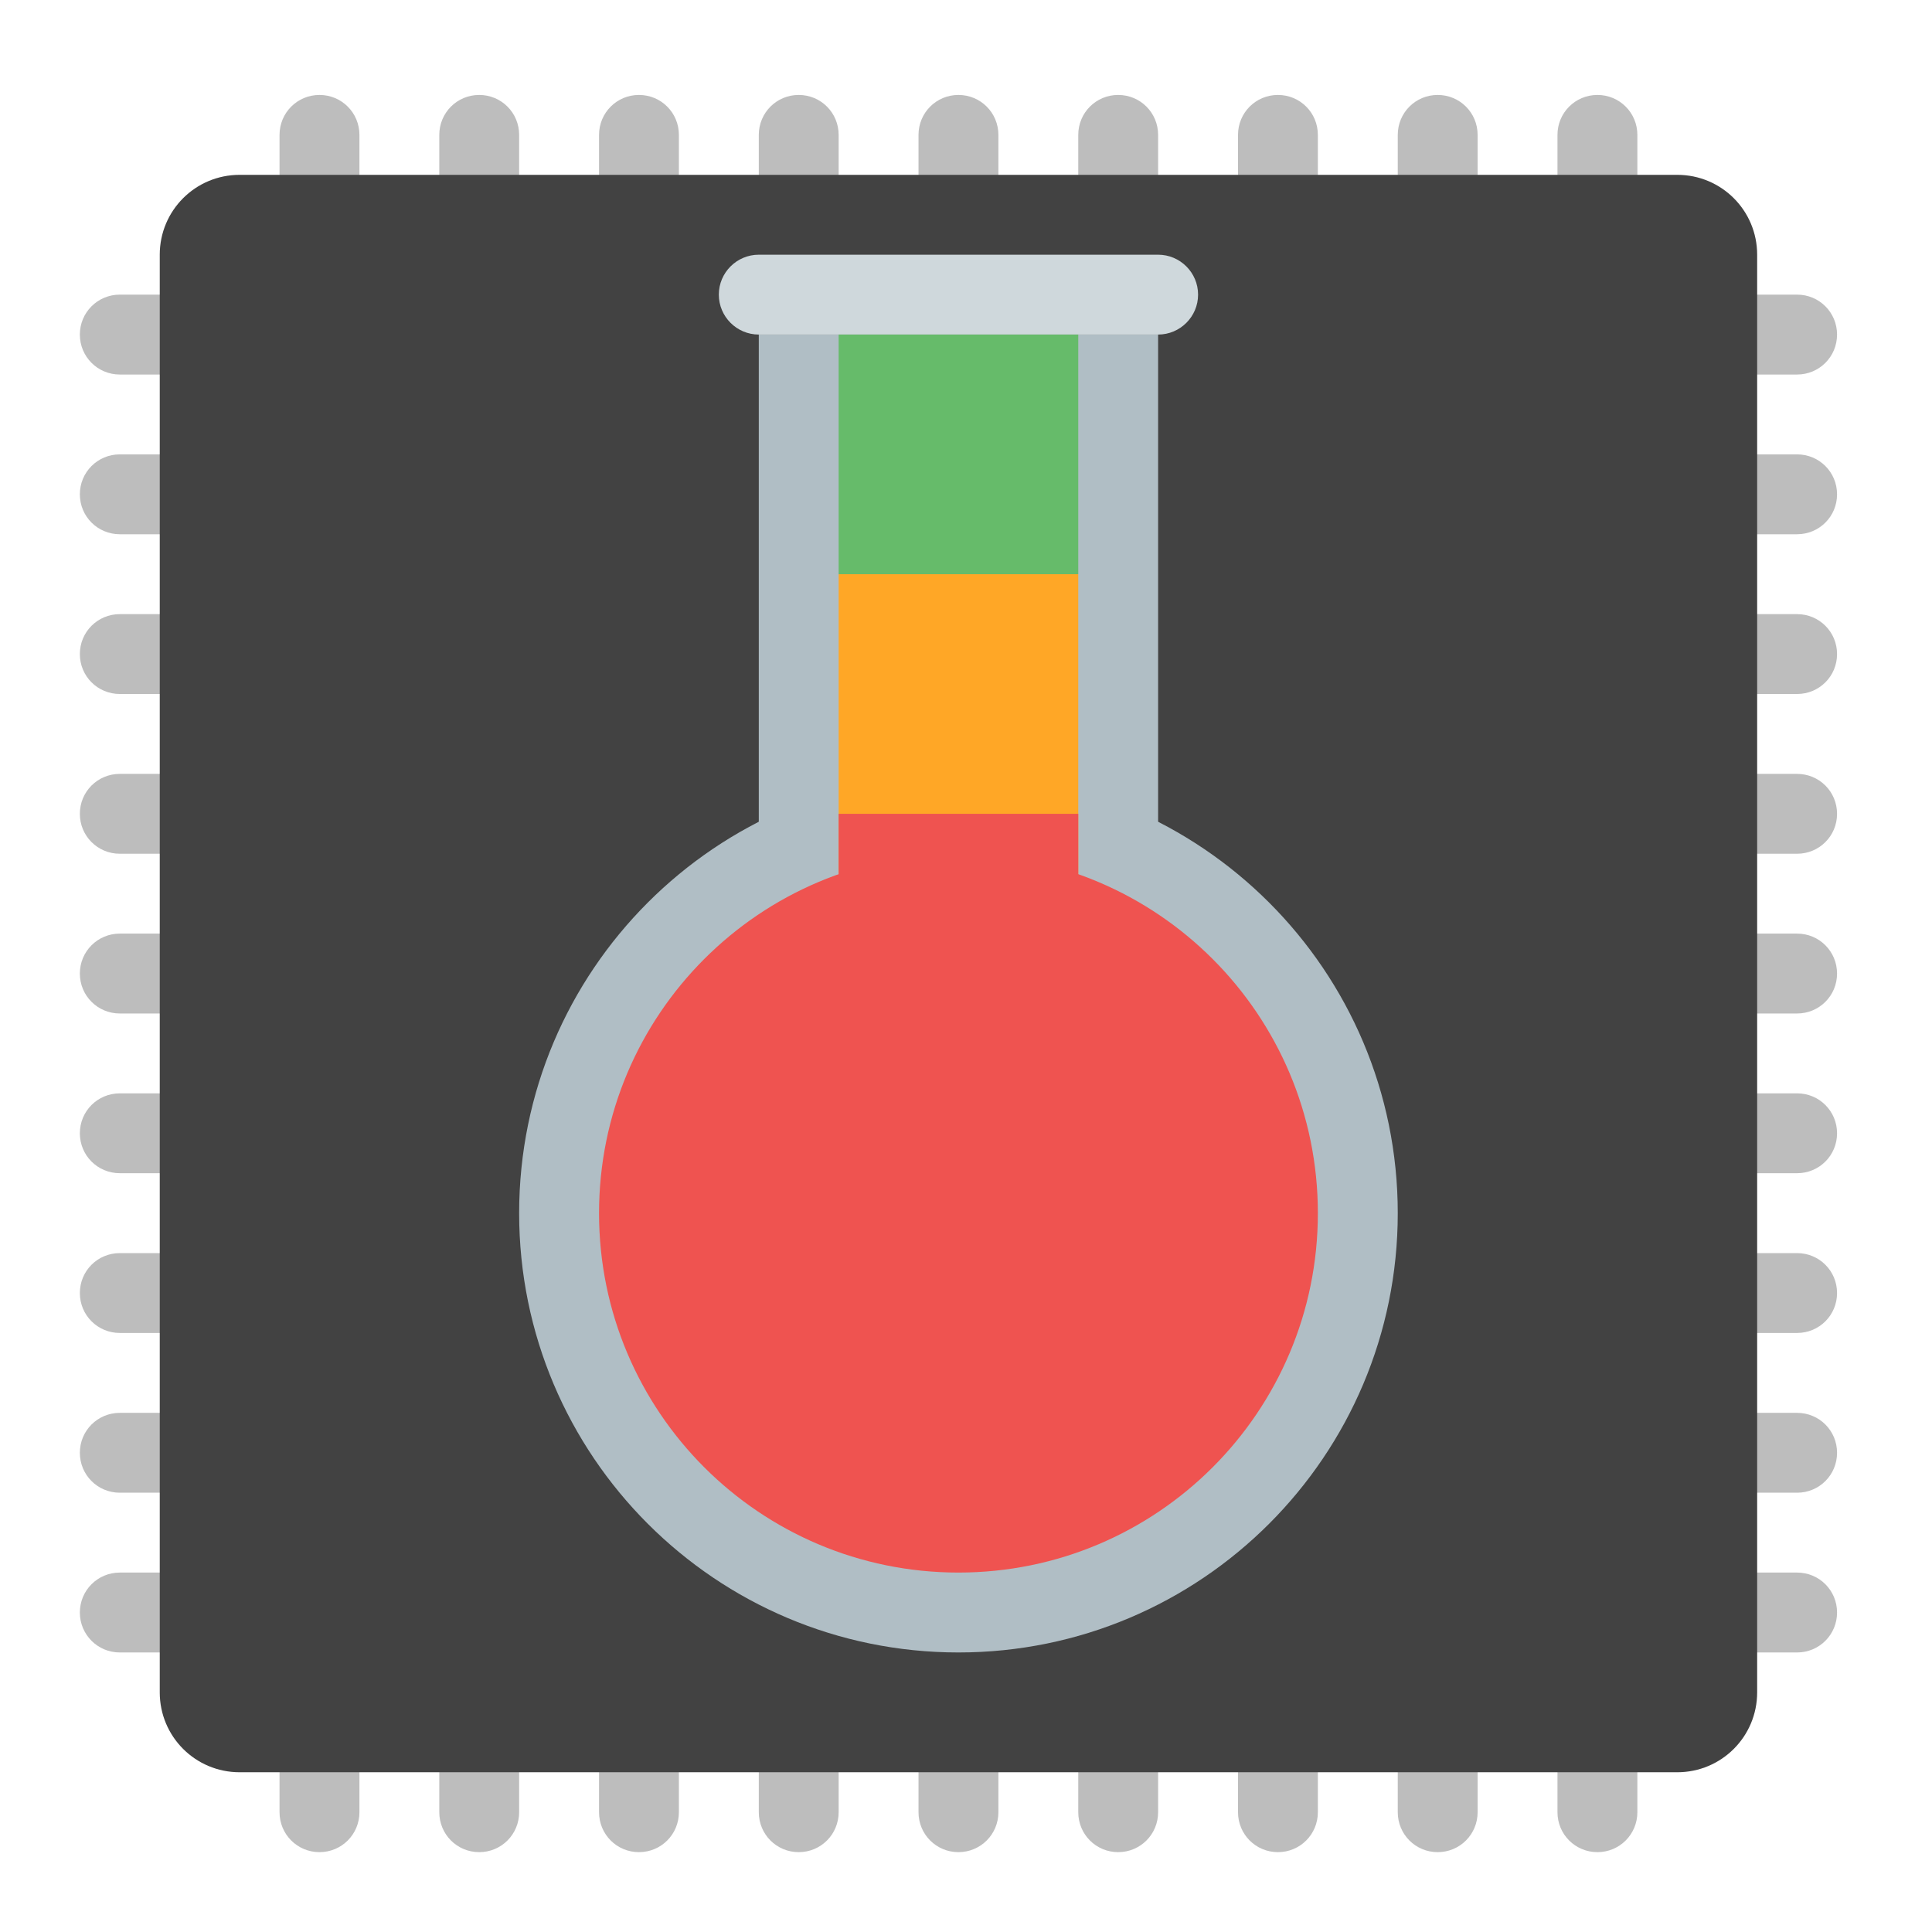
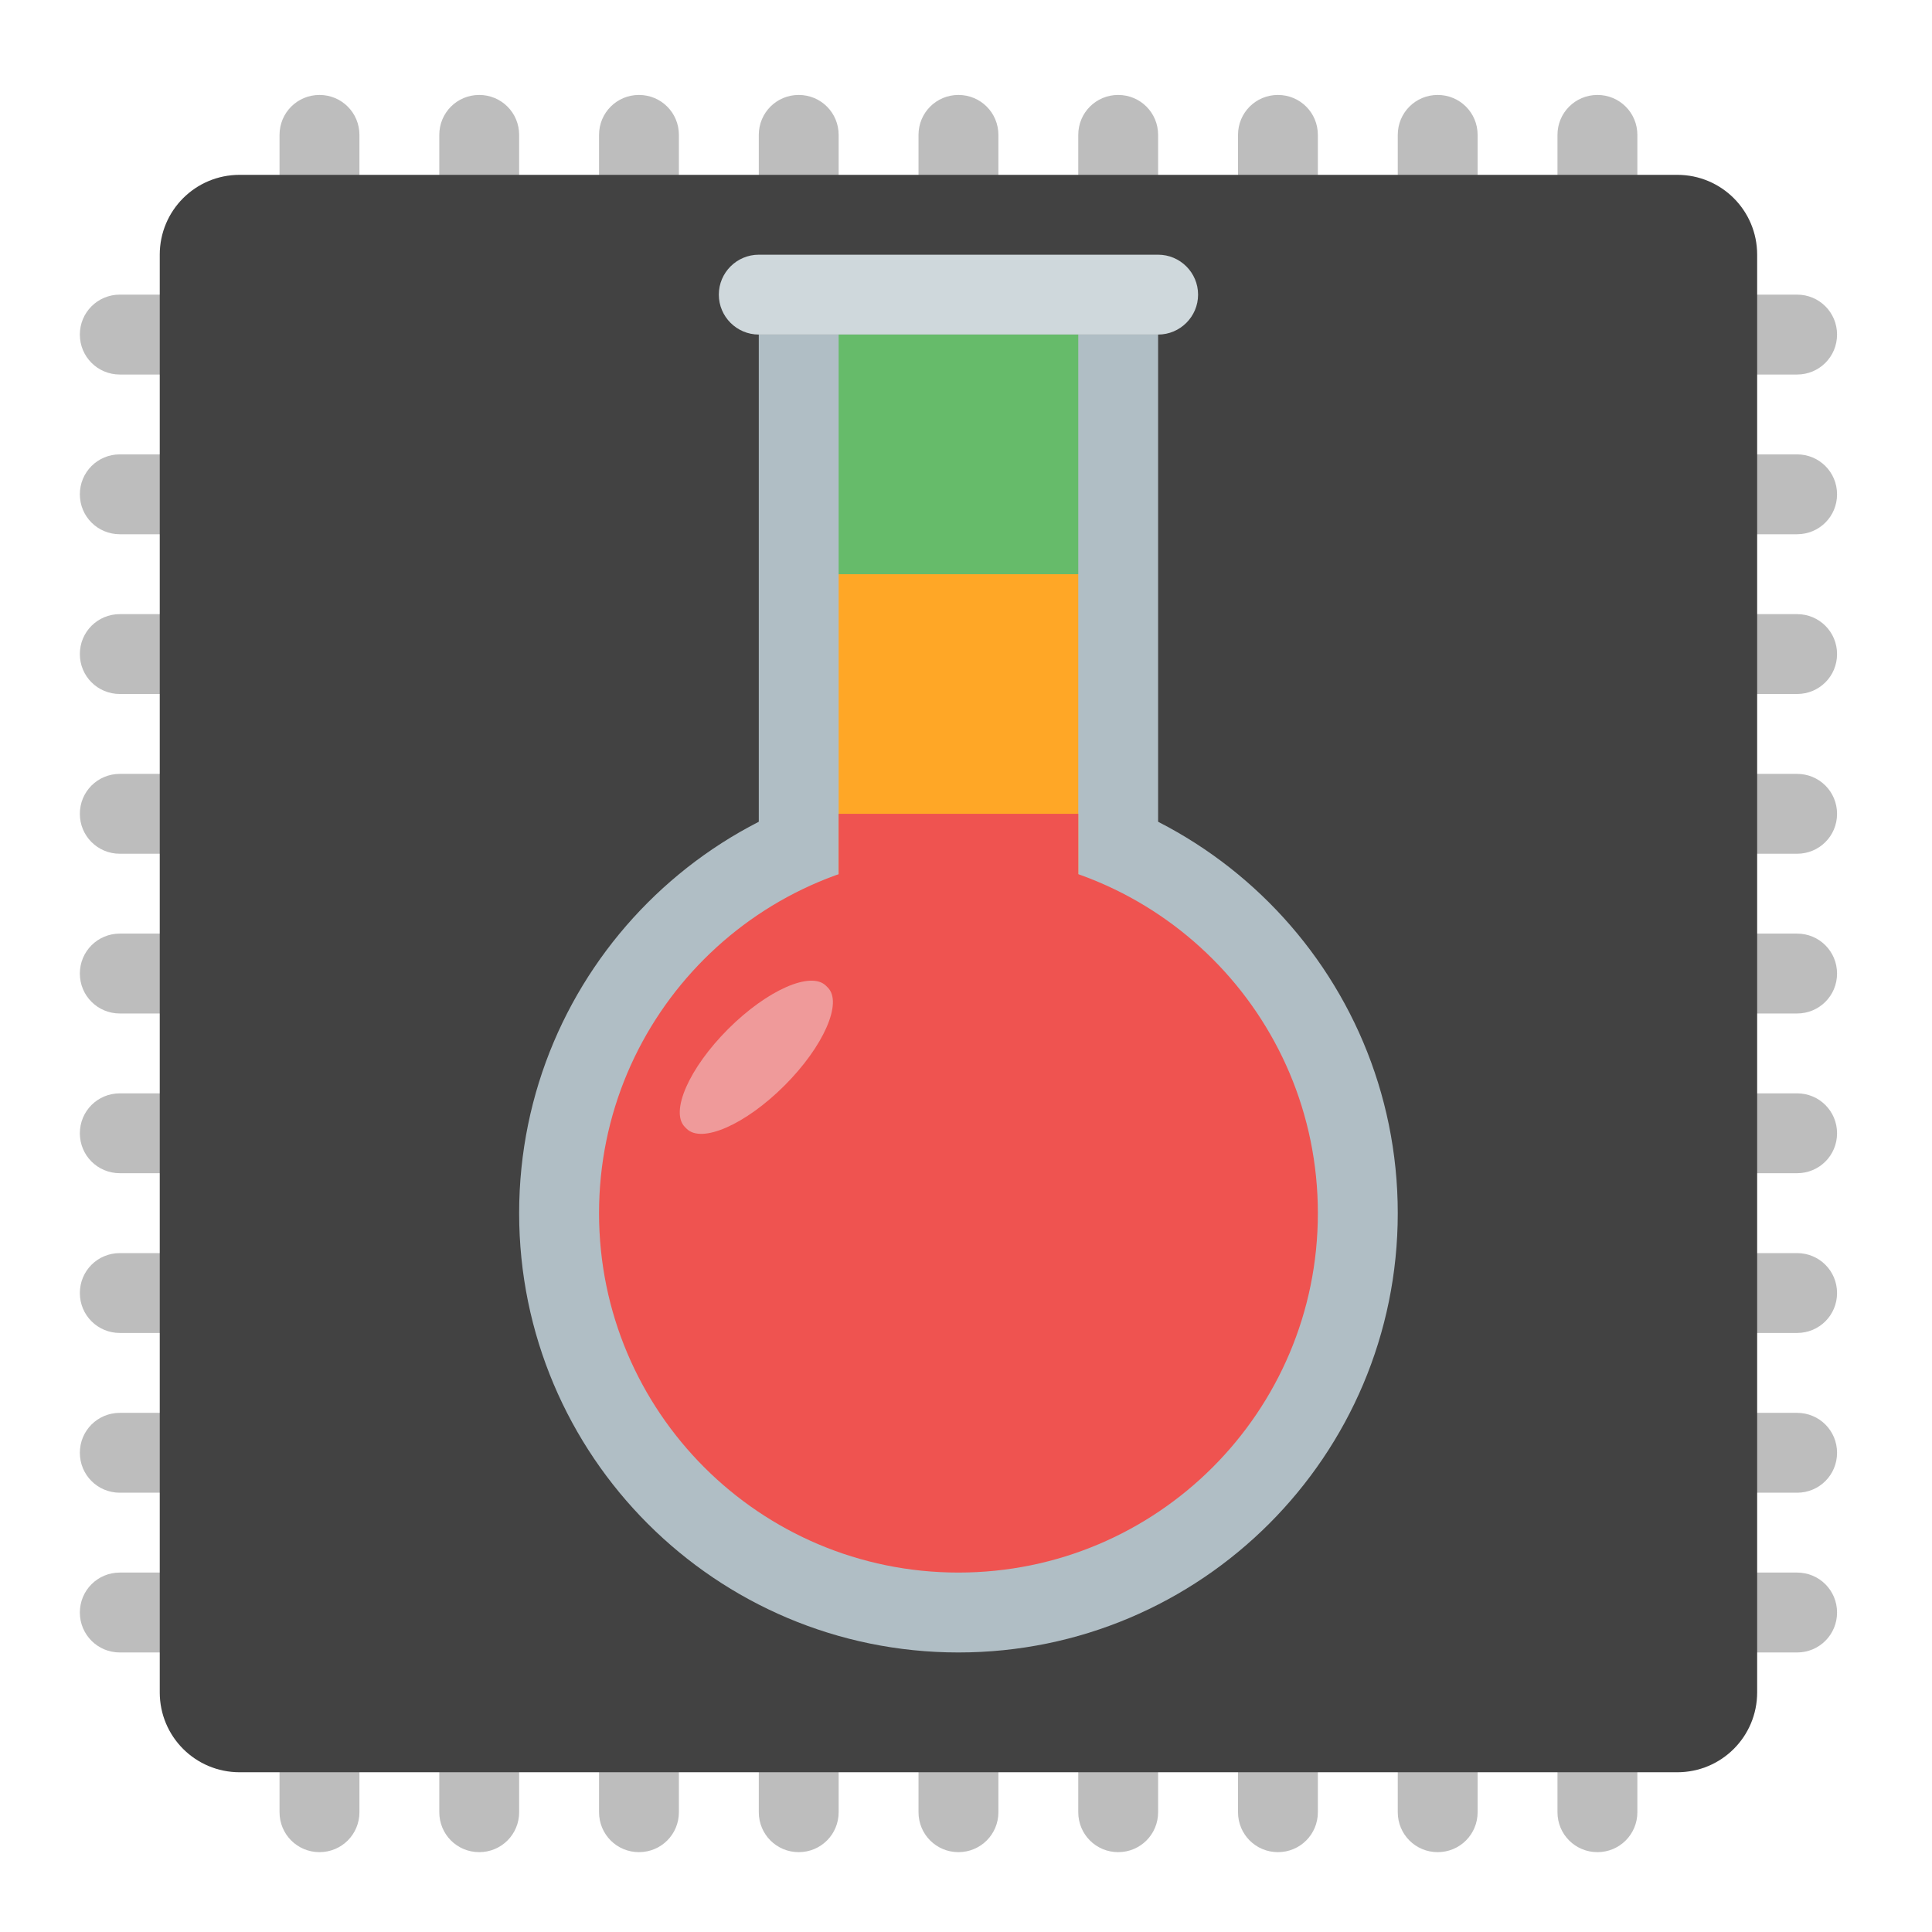
<svg xmlns="http://www.w3.org/2000/svg" width="48px" height="48px" viewBox="0 0 48 48" version="1.1">
  <g id="surface1">
    <path style=" stroke:none;fill-rule:nonzero;fill:rgb(74.118%,74.118%,74.118%);fill-opacity:1;" d="M 7.938 2.359 C 7.387 2.359 6.945 2.801 6.945 3.352 L 6.945 7.32 L 2.977 7.32 C 2.426 7.32 1.984 7.762 1.984 8.312 C 1.984 8.863 2.426 9.305 2.977 9.305 L 6.945 9.305 L 6.945 11.289 L 2.977 11.289 C 2.426 11.289 1.984 11.73 1.984 12.281 C 1.984 12.832 2.426 13.273 2.977 13.273 L 6.945 13.273 L 6.945 15.258 L 2.977 15.258 C 2.426 15.258 1.984 15.699 1.984 16.25 C 1.984 16.801 2.426 17.242 2.977 17.242 L 6.945 17.242 L 6.945 19.227 L 2.977 19.227 C 2.426 19.227 1.984 19.668 1.984 20.219 C 1.984 20.77 2.426 21.211 2.977 21.211 L 6.945 21.211 L 6.945 23.195 L 2.977 23.195 C 2.426 23.195 1.984 23.637 1.984 24.188 C 1.984 24.738 2.426 25.18 2.977 25.18 L 6.945 25.18 L 6.945 27.164 L 2.977 27.164 C 2.426 27.164 1.984 27.605 1.984 28.156 C 1.984 28.707 2.426 29.148 2.977 29.148 L 6.945 29.148 L 6.945 31.133 L 2.977 31.133 C 2.426 31.133 1.984 31.574 1.984 32.125 C 1.984 32.676 2.426 33.117 2.977 33.117 L 6.945 33.117 L 6.945 35.102 L 2.977 35.102 C 2.426 35.102 1.984 35.543 1.984 36.094 C 1.984 36.645 2.426 37.086 2.977 37.086 L 6.945 37.086 L 6.945 39.07 L 2.977 39.07 C 2.426 39.07 1.984 39.512 1.984 40.062 C 1.984 40.613 2.426 41.055 2.977 41.055 L 6.945 41.055 L 6.945 45.023 C 6.945 45.574 7.387 46.016 7.938 46.016 C 8.488 46.016 8.93 45.574 8.93 45.023 L 8.93 41.055 L 10.914 41.055 L 10.914 45.023 C 10.914 45.574 11.355 46.016 11.906 46.016 C 12.457 46.016 12.898 45.574 12.898 45.023 L 12.898 41.055 L 14.883 41.055 L 14.883 45.023 C 14.883 45.574 15.324 46.016 15.875 46.016 C 16.426 46.016 16.867 45.574 16.867 45.023 L 16.867 41.055 L 18.852 41.055 L 18.852 45.023 C 18.852 45.574 19.293 46.016 19.844 46.016 C 20.395 46.016 20.836 45.574 20.836 45.023 L 20.836 41.055 L 22.82 41.055 L 22.82 45.023 C 22.82 45.574 23.262 46.016 23.812 46.016 C 24.363 46.016 24.805 45.574 24.805 45.023 L 24.805 41.055 L 26.789 41.055 L 26.789 45.023 C 26.789 45.574 27.23 46.016 27.781 46.016 C 28.332 46.016 28.773 45.574 28.773 45.023 L 28.773 41.055 L 30.758 41.055 L 30.758 45.023 C 30.758 45.574 31.199 46.016 31.75 46.016 C 32.301 46.016 32.742 45.574 32.742 45.023 L 32.742 41.055 L 34.727 41.055 L 34.727 45.023 C 34.727 45.574 35.168 46.016 35.719 46.016 C 36.27 46.016 36.711 45.574 36.711 45.023 L 36.711 41.055 L 38.695 41.055 L 38.695 45.023 C 38.695 45.574 39.137 46.016 39.688 46.016 C 40.238 46.016 40.68 45.574 40.68 45.023 L 40.68 41.055 L 44.648 41.055 C 45.199 41.055 45.641 40.613 45.641 40.062 C 45.641 39.512 45.199 39.07 44.648 39.07 L 40.68 39.07 L 40.68 37.086 L 44.648 37.086 C 45.199 37.086 45.641 36.645 45.641 36.094 C 45.641 35.543 45.199 35.102 44.648 35.102 L 40.68 35.102 L 40.68 33.117 L 44.648 33.117 C 45.199 33.117 45.641 32.676 45.641 32.125 C 45.641 31.574 45.199 31.133 44.648 31.133 L 40.68 31.133 L 40.68 29.148 L 44.648 29.148 C 45.199 29.148 45.641 28.707 45.641 28.156 C 45.641 27.605 45.199 27.164 44.648 27.164 L 40.68 27.164 L 40.68 25.18 L 44.648 25.18 C 45.199 25.18 45.641 24.738 45.641 24.188 C 45.641 23.637 45.199 23.195 44.648 23.195 L 40.68 23.195 L 40.68 21.211 L 44.648 21.211 C 45.199 21.211 45.641 20.77 45.641 20.219 C 45.641 19.668 45.199 19.227 44.648 19.227 L 40.68 19.227 L 40.68 17.242 L 44.648 17.242 C 45.199 17.242 45.641 16.801 45.641 16.25 C 45.641 15.699 45.199 15.258 44.648 15.258 L 40.68 15.258 L 40.68 13.273 L 44.648 13.273 C 45.199 13.273 45.641 12.832 45.641 12.281 C 45.641 11.73 45.199 11.289 44.648 11.289 L 40.68 11.289 L 40.68 9.305 L 44.648 9.305 C 45.199 9.305 45.641 8.863 45.641 8.312 C 45.641 7.762 45.199 7.32 44.648 7.32 L 40.68 7.32 L 40.68 3.352 C 40.68 2.801 40.238 2.359 39.688 2.359 C 39.137 2.359 38.695 2.801 38.695 3.352 L 38.695 7.32 L 36.711 7.32 L 36.711 3.352 C 36.711 2.801 36.27 2.359 35.719 2.359 C 35.168 2.359 34.727 2.801 34.727 3.352 L 34.727 7.32 L 32.742 7.32 L 32.742 3.352 C 32.742 2.801 32.301 2.359 31.75 2.359 C 31.199 2.359 30.758 2.801 30.758 3.352 L 30.758 7.32 L 28.773 7.32 L 28.773 3.352 C 28.773 2.801 28.332 2.359 27.781 2.359 C 27.23 2.359 26.789 2.801 26.789 3.352 L 26.789 7.32 L 24.805 7.32 L 24.805 3.352 C 24.805 2.801 24.363 2.359 23.812 2.359 C 23.262 2.359 22.82 2.801 22.82 3.352 L 22.82 7.32 L 20.836 7.32 L 20.836 3.352 C 20.836 2.801 20.395 2.359 19.844 2.359 C 19.293 2.359 18.852 2.801 18.852 3.352 L 18.852 7.32 L 16.867 7.32 L 16.867 3.352 C 16.867 2.801 16.426 2.359 15.875 2.359 C 15.324 2.359 14.883 2.801 14.883 3.352 L 14.883 7.32 L 12.898 7.32 L 12.898 3.352 C 12.898 2.801 12.457 2.359 11.906 2.359 C 11.355 2.359 10.914 2.801 10.914 3.352 L 10.914 7.32 L 8.93 7.32 L 8.93 3.352 C 8.93 2.801 8.488 2.359 7.938 2.359 Z M 8.93 9.305 L 10.914 9.305 L 10.914 11.289 L 8.93 11.289 Z M 12.898 9.305 L 14.883 9.305 L 14.883 11.289 L 12.898 11.289 Z M 16.867 9.305 L 18.852 9.305 L 18.852 11.289 L 16.867 11.289 Z M 20.836 9.305 L 22.82 9.305 L 22.82 11.289 L 20.836 11.289 Z M 24.805 9.305 L 26.789 9.305 L 26.789 11.289 L 24.805 11.289 Z M 28.773 9.305 L 30.758 9.305 L 30.758 11.289 L 28.773 11.289 Z M 32.742 9.305 L 34.727 9.305 L 34.727 11.289 L 32.742 11.289 Z M 36.711 9.305 L 38.695 9.305 L 38.695 11.289 L 36.711 11.289 Z M 8.93 13.273 L 10.914 13.273 L 10.914 15.258 L 8.93 15.258 Z M 12.898 13.273 L 14.883 13.273 L 14.883 15.258 L 12.898 15.258 Z M 16.867 13.273 L 18.852 13.273 L 18.852 15.258 L 16.867 15.258 Z M 20.836 13.273 L 22.82 13.273 L 22.82 15.258 L 20.836 15.258 Z M 24.805 13.273 L 26.789 13.273 L 26.789 15.258 L 24.805 15.258 Z M 28.773 13.273 L 30.758 13.273 L 30.758 15.258 L 28.773 15.258 Z M 32.742 13.273 L 34.727 13.273 L 34.727 15.258 L 32.742 15.258 Z M 36.711 13.273 L 38.695 13.273 L 38.695 15.258 L 36.711 15.258 Z M 8.93 17.242 L 10.914 17.242 L 10.914 19.227 L 8.93 19.227 Z M 12.898 17.242 L 14.883 17.242 L 14.883 19.227 L 12.898 19.227 Z M 16.867 17.242 L 18.852 17.242 L 18.852 19.227 L 16.867 19.227 Z M 20.836 17.242 L 22.82 17.242 L 22.82 19.227 L 20.836 19.227 Z M 24.805 17.242 L 26.789 17.242 L 26.789 19.227 L 24.805 19.227 Z M 28.773 17.242 L 30.758 17.242 L 30.758 19.227 L 28.773 19.227 Z M 32.742 17.242 L 34.727 17.242 L 34.727 19.227 L 32.742 19.227 Z M 36.711 17.242 L 38.695 17.242 L 38.695 19.227 L 36.711 19.227 Z M 8.93 21.211 L 10.914 21.211 L 10.914 23.195 L 8.93 23.195 Z M 12.898 21.211 L 14.883 21.211 L 14.883 23.195 L 12.898 23.195 Z M 16.867 21.211 L 18.852 21.211 L 18.852 23.195 L 16.867 23.195 Z M 20.836 21.211 L 22.82 21.211 L 22.82 23.195 L 20.836 23.195 Z M 24.805 21.211 L 26.789 21.211 L 26.789 23.195 L 24.805 23.195 Z M 28.773 21.211 L 30.758 21.211 L 30.758 23.195 L 28.773 23.195 Z M 32.742 21.211 L 34.727 21.211 L 34.727 23.195 L 32.742 23.195 Z M 36.711 21.211 L 38.695 21.211 L 38.695 23.195 L 36.711 23.195 Z M 8.93 25.18 L 10.914 25.18 L 10.914 27.164 L 8.93 27.164 Z M 12.898 25.18 L 14.883 25.18 L 14.883 27.164 L 12.898 27.164 Z M 16.867 25.18 L 18.852 25.18 L 18.852 27.164 L 16.867 27.164 Z M 20.836 25.18 L 22.82 25.18 L 22.82 27.164 L 20.836 27.164 Z M 24.805 25.18 L 26.789 25.18 L 26.789 27.164 L 24.805 27.164 Z M 28.773 25.18 L 30.758 25.18 L 30.758 27.164 L 28.773 27.164 Z M 32.742 25.18 L 34.727 25.18 L 34.727 27.164 L 32.742 27.164 Z M 36.711 25.18 L 38.695 25.18 L 38.695 27.164 L 36.711 27.164 Z M 8.93 29.148 L 10.914 29.148 L 10.914 31.133 L 8.93 31.133 Z M 12.898 29.148 L 14.883 29.148 L 14.883 31.133 L 12.898 31.133 Z M 16.867 29.148 L 18.852 29.148 L 18.852 31.133 L 16.867 31.133 Z M 20.836 29.148 L 22.82 29.148 L 22.82 31.133 L 20.836 31.133 Z M 24.805 29.148 L 26.789 29.148 L 26.789 31.133 L 24.805 31.133 Z M 28.773 29.148 L 30.758 29.148 L 30.758 31.133 L 28.773 31.133 Z M 32.742 29.148 L 34.727 29.148 L 34.727 31.133 L 32.742 31.133 Z M 36.711 29.148 L 38.695 29.148 L 38.695 31.133 L 36.711 31.133 Z M 8.93 33.117 L 10.914 33.117 L 10.914 35.102 L 8.93 35.102 Z M 12.898 33.117 L 14.883 33.117 L 14.883 35.102 L 12.898 35.102 Z M 16.867 33.117 L 18.852 33.117 L 18.852 35.102 L 16.867 35.102 Z M 20.836 33.117 L 22.82 33.117 L 22.82 35.102 L 20.836 35.102 Z M 24.805 33.117 L 26.789 33.117 L 26.789 35.102 L 24.805 35.102 Z M 28.773 33.117 L 30.758 33.117 L 30.758 35.102 L 28.773 35.102 Z M 32.742 33.117 L 34.727 33.117 L 34.727 35.102 L 32.742 35.102 Z M 36.711 33.117 L 38.695 33.117 L 38.695 35.102 L 36.711 35.102 Z M 8.93 37.086 L 10.914 37.086 L 10.914 39.07 L 8.93 39.07 Z M 12.898 37.086 L 14.883 37.086 L 14.883 39.07 L 12.898 39.07 Z M 16.867 37.086 L 18.852 37.086 L 18.852 39.07 L 16.867 39.07 Z M 20.836 37.086 L 22.82 37.086 L 22.82 39.07 L 20.836 39.07 Z M 24.805 37.086 L 26.789 37.086 L 26.789 39.07 L 24.805 39.07 Z M 28.773 37.086 L 30.758 37.086 L 30.758 39.07 L 28.773 39.07 Z M 32.742 37.086 L 34.727 37.086 L 34.727 39.07 L 32.742 39.07 Z M 36.711 37.086 L 38.695 37.086 L 38.695 39.07 L 36.711 39.07 Z M 36.711 37.086 " />
    <path style=" stroke:none;fill-rule:nonzero;fill:rgb(25.882%,25.882%,25.882%);fill-opacity:1;" d="M 5.953 4.344 L 41.672 4.344 C 42.77 4.344 43.656 5.23 43.656 6.328 L 43.656 42.047 C 43.656 43.145 42.77 44.031 41.672 44.031 L 5.953 44.031 C 4.855 44.031 3.969 43.145 3.969 42.047 L 3.969 6.328 C 3.969 5.23 4.855 4.344 5.953 4.344 Z M 5.953 4.344 " />
    <path style=" stroke:none;fill-rule:nonzero;fill:rgb(69.02%,74.51%,77.255%);fill-opacity:1;" d="M 23.812 19.227 C 29.84 19.227 34.727 24.113 34.727 30.141 C 34.727 36.168 29.84 41.055 23.812 41.055 C 17.785 41.055 12.898 36.168 12.898 30.141 C 12.898 24.113 17.785 19.227 23.812 19.227 Z M 23.812 19.227 " />
    <path style=" stroke:none;fill-rule:nonzero;fill:rgb(69.02%,74.51%,77.255%);fill-opacity:1;" d="M 18.852 8.312 L 28.773 8.312 L 28.773 27.164 L 18.852 27.164 Z M 18.852 8.312 " />
    <path style=" stroke:none;fill-rule:nonzero;fill:rgb(100%,65.49%,14.902%);fill-opacity:1;" d="M 20.836 14.266 L 26.789 14.266 L 26.789 23.195 L 20.836 23.195 Z M 20.836 14.266 " />
    <path style=" stroke:none;fill-rule:nonzero;fill:rgb(93.725%,32.549%,31.373%);fill-opacity:1;" d="M 23.812 21.211 C 28.746 21.211 32.742 25.207 32.742 30.141 C 32.742 35.074 28.746 39.07 23.812 39.07 C 18.879 39.07 14.883 35.074 14.883 30.141 C 14.883 25.207 18.879 21.211 23.812 21.211 Z M 23.812 21.211 " />
    <path style=" stroke:none;fill-rule:nonzero;fill:rgb(81.176%,84.706%,86.275%);fill-opacity:1;" d="M 18.852 6.328 L 28.773 6.328 C 29.32 6.328 29.766 6.773 29.766 7.32 C 29.766 7.867 29.32 8.312 28.773 8.312 L 18.852 8.312 C 18.305 8.312 17.859 7.867 17.859 7.32 C 17.859 6.773 18.305 6.328 18.852 6.328 Z M 18.852 6.328 " />
    <path style=" stroke:none;fill-rule:nonzero;fill:rgb(40%,73.333%,41.569%);fill-opacity:1;" d="M 20.836 8.312 L 26.789 8.312 L 26.789 14.266 L 20.836 14.266 Z M 20.836 8.312 " />
    <path style=" stroke:none;fill-rule:nonzero;fill:rgb(93.725%,32.549%,31.373%);fill-opacity:1;" d="M 20.836 20.219 L 26.789 20.219 L 26.789 25.18 L 20.836 25.18 Z M 20.836 20.219 " />
+     <path style=" stroke:none;fill-rule:nonzero;fill:rgb(93.725%,60.392%,60.392%);fill-opacity:1;" d="M 20.523 24.492 L 20.566 24.535 C 20.941 24.91 20.461 26 19.492 26.969 C 18.523 27.938 17.434 28.418 17.059 28.043 L 17.016 28 C 16.641 27.625 17.121 26.535 18.09 25.566 C 19.059 24.598 20.148 24.117 20.523 24.492 Z M 20.523 24.492 " />
  </g>
</svg>
